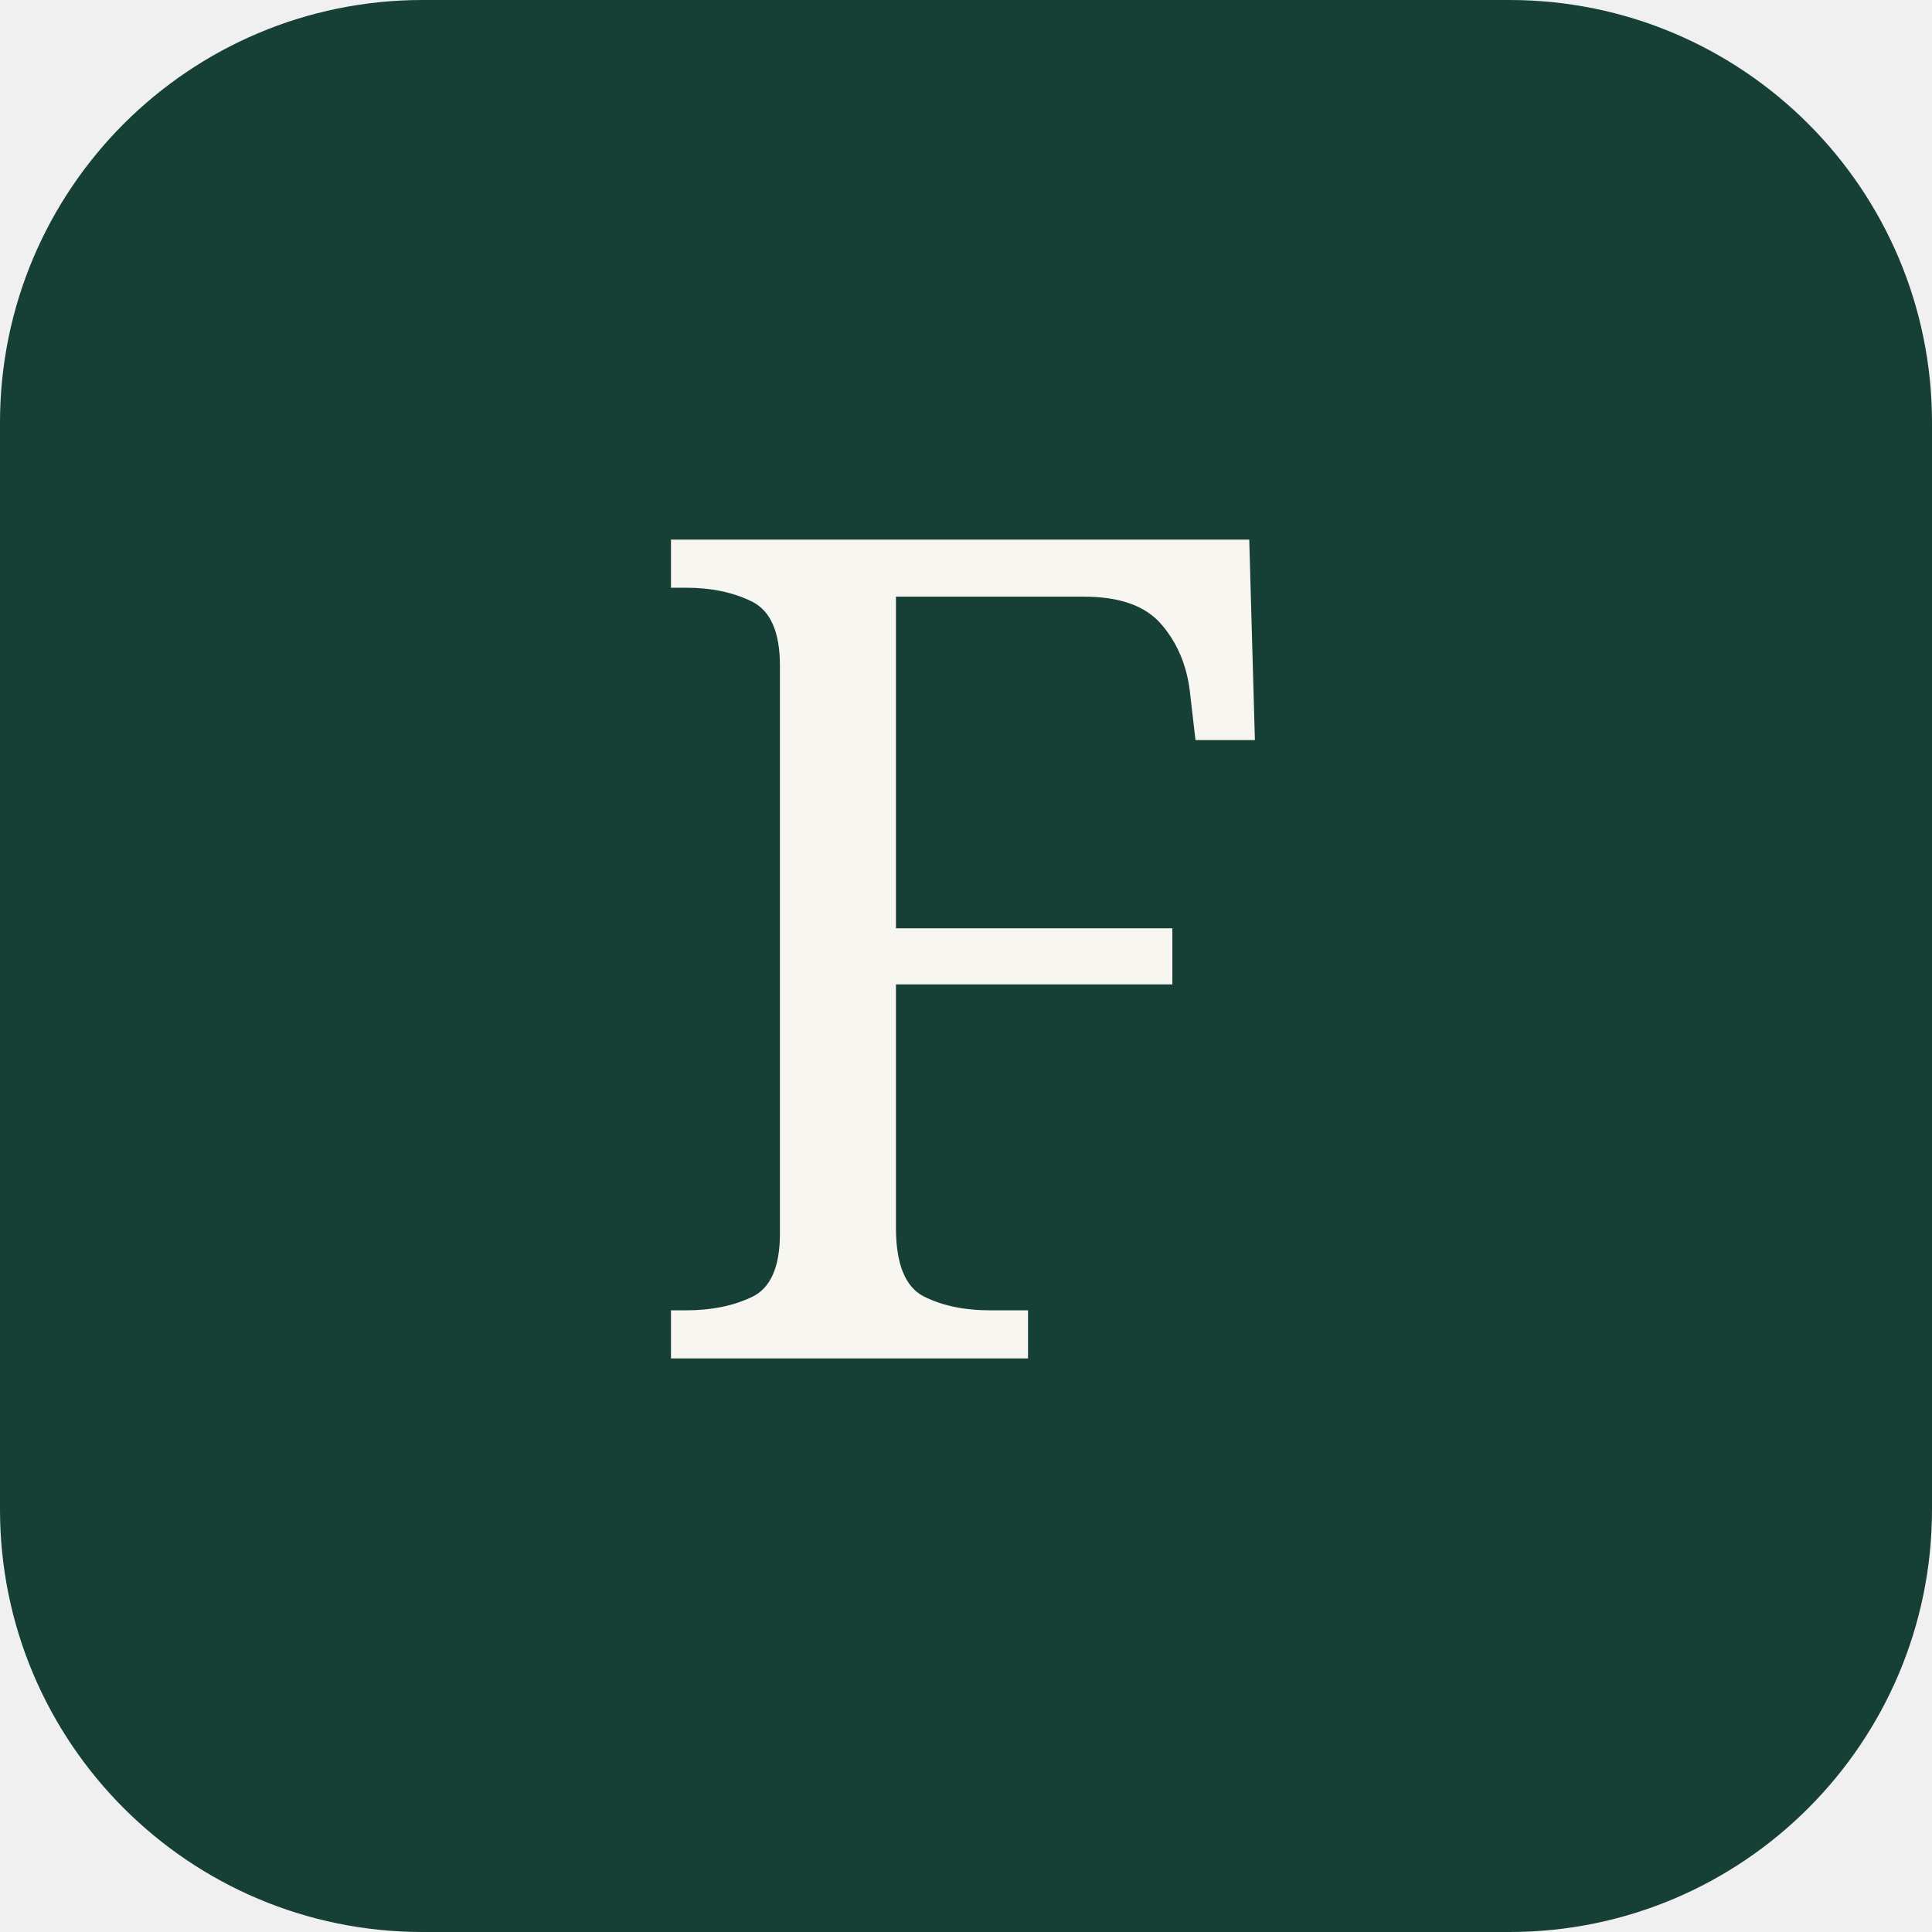
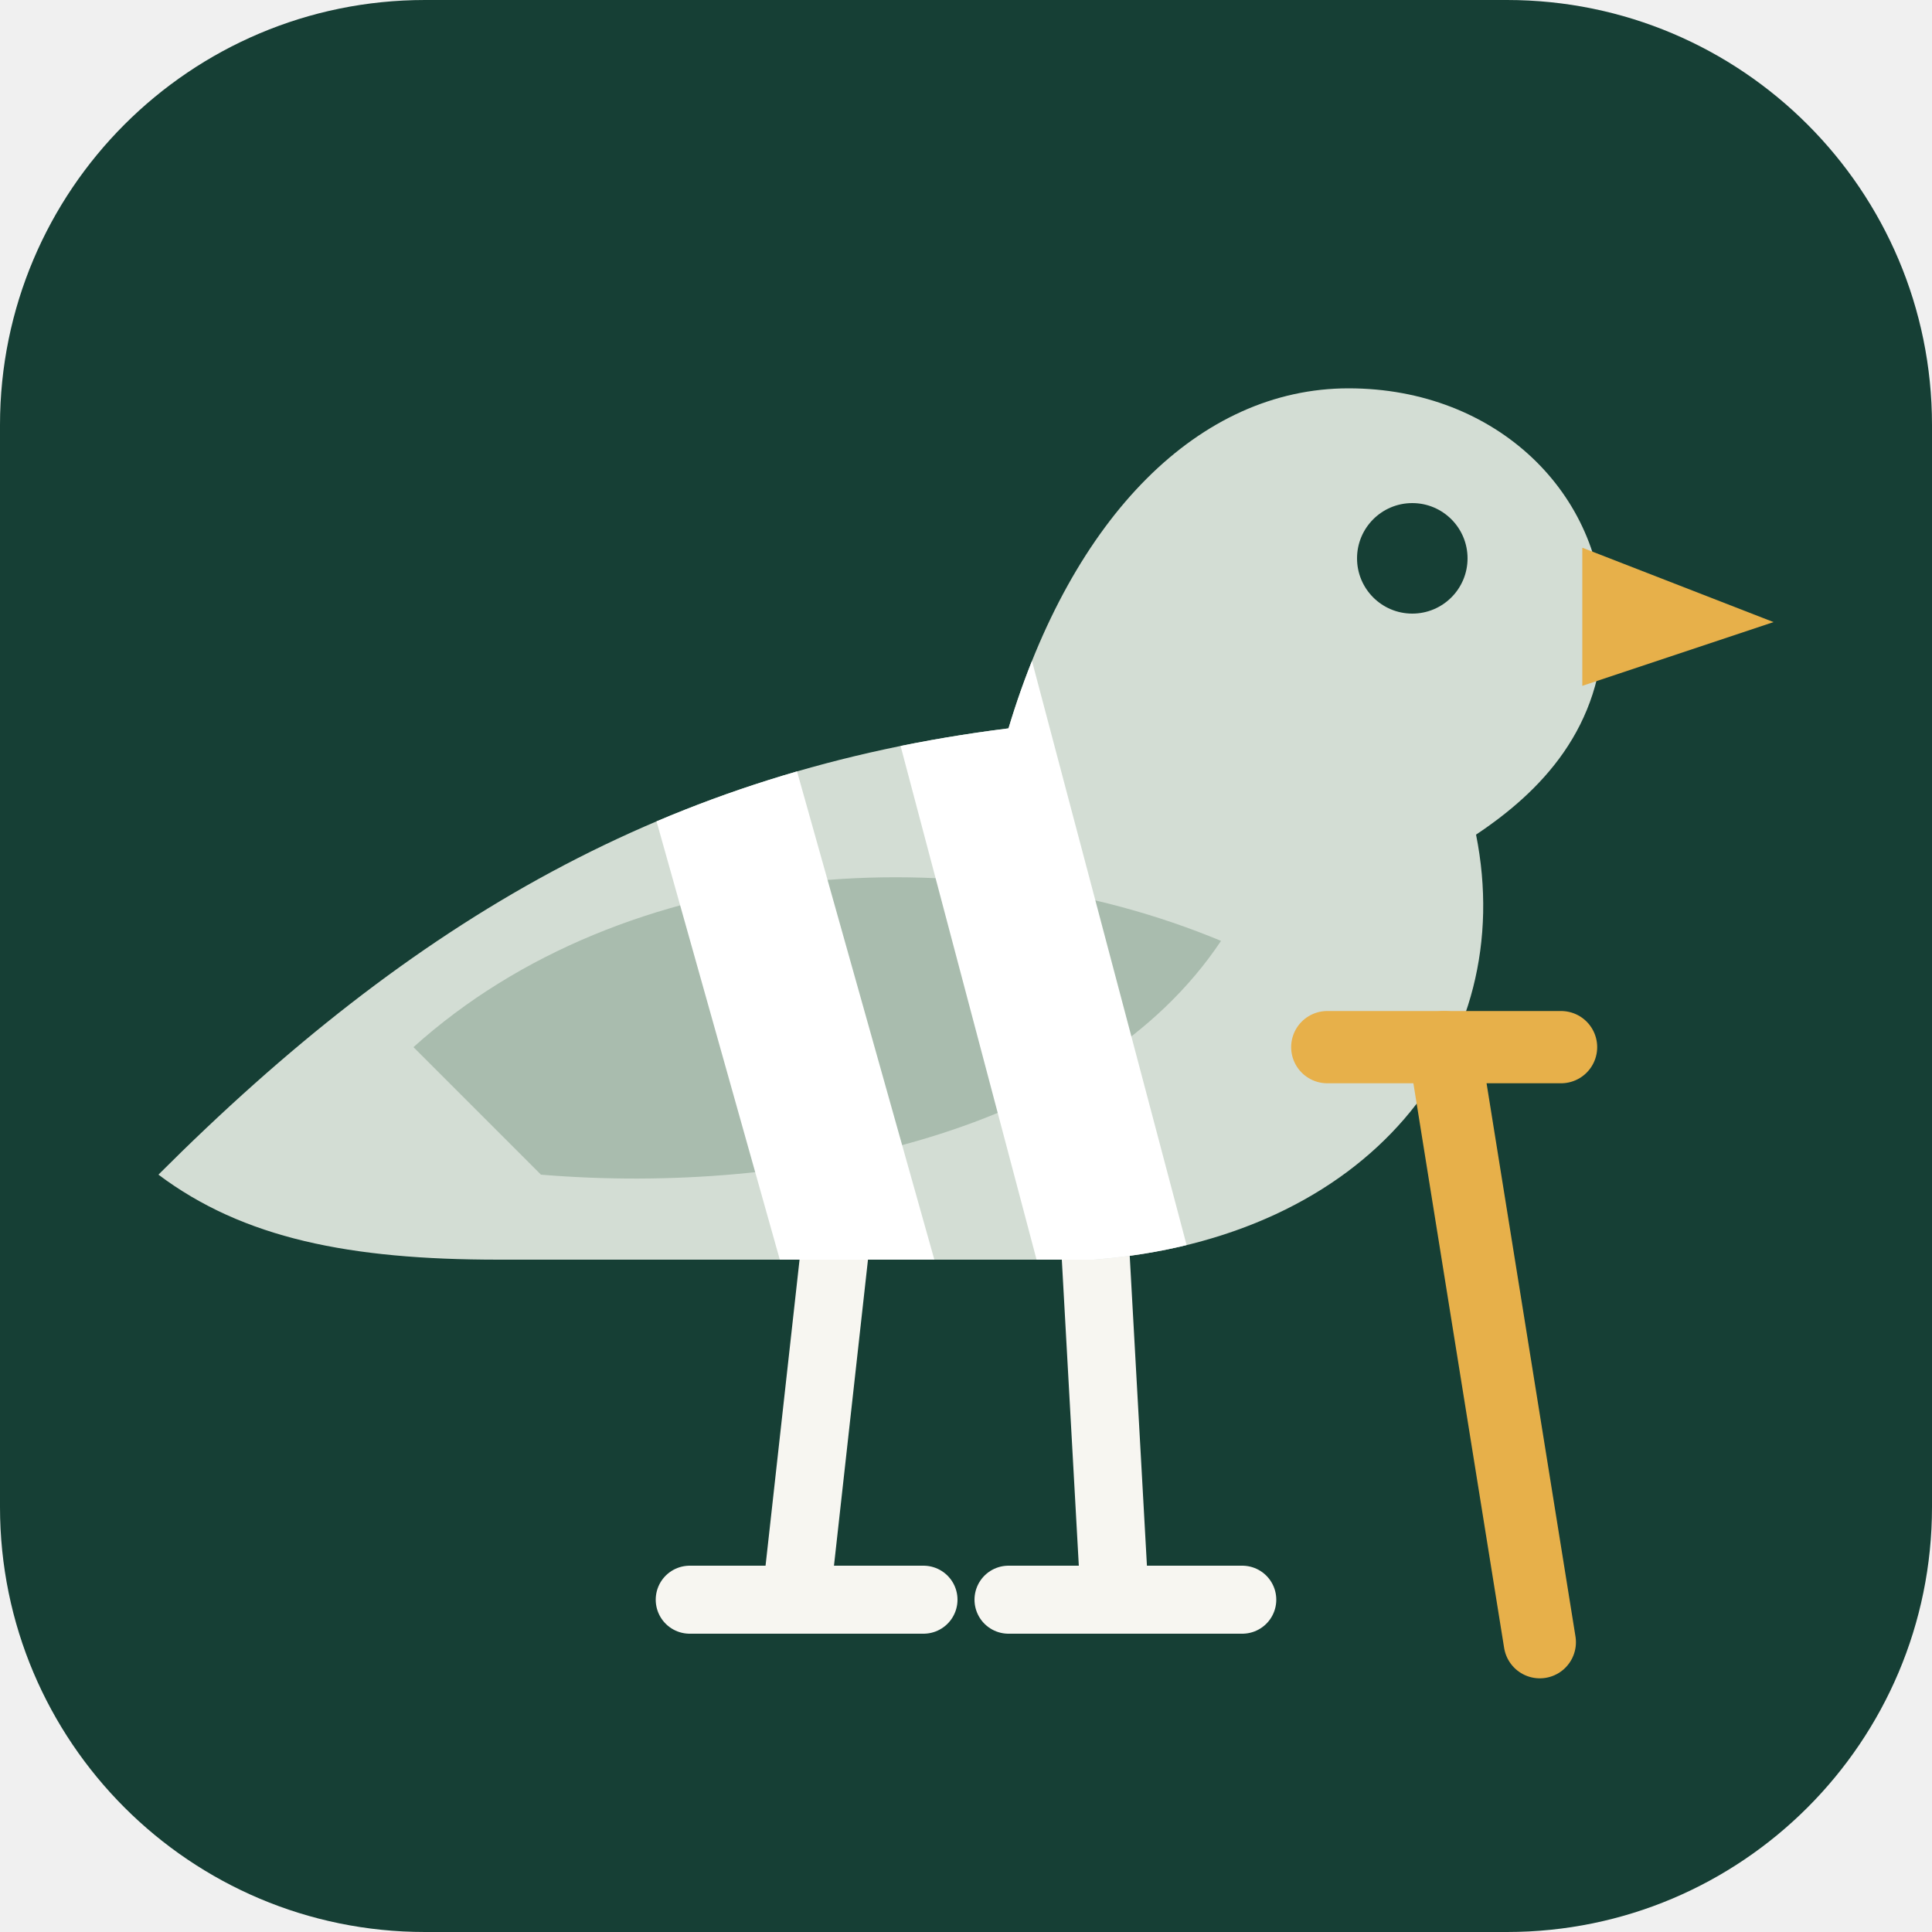
- <svg xmlns="http://www.w3.org/2000/svg" viewBox="0 0 64 64">
-   <rect width="64" height="64" rx="14" fill="#163f35" />
-   <text x="32" y="45" text-anchor="middle" font-family="Georgia, serif" font-size="38" fill="#f7f6f1">F</text>
+ <svg xmlns="http://www.w3.org/2000/svg" viewBox="0 0 100 100" role="img" aria-label="Fågelcentralen">
+   <defs>
+     <clipPath id="kropp">
+       <path d="M12 62 C 24 50, 36 43, 52 41 C 55 31, 61 25, 68 25 C 75 25, 80 30, 80 36 C 80 41, 77 44, 74 46 C 76 56, 69 65, 56 66 L 28 66 C 21 66, 16 65, 12 62 Z" />
+     </clipPath>
+   </defs>
+   <rect width="100" height="100" rx="22" fill="#163f35" />
+   <g transform="translate(50 52) scale(1.1) translate(-50 -54)">
+     <g stroke="#f7f6f1" stroke-width="3.2" stroke-linecap="round" fill="none">
+       <path d="M44 64 L42 82 M37 82 L48 82" />
+       <path d="M56 64 L57 82 M52 82 L63 82" />
+     </g>
+     <path d="M12 62 C 24 50, 36 43, 52 41 C 55 31, 61 25, 68 25 C 75 25, 80 30, 80 36 C 80 41, 77 44, 74 46 C 76 56, 69 65, 56 66 L 28 66 C 21 66, 16 65, 12 62 Z" fill="#d3ddd4" />
+     <path d="M24 56 C 34 47, 50 46, 62 51 C 56 60, 42 63, 30 62 Z" fill="#a9bcae" clip-path="url(#kropp)" />
+     <g clip-path="url(#kropp)">
+       <path d="M37 38 L46 70" stroke="#ffffff" stroke-width="7" />
+       <path d="M49 36 L58 70" stroke="#ffffff" stroke-width="7" />
+     </g>
+     <path d="M79 32.5 L88 36 L79 39 Z" fill="#e7b04a" />
+     <circle cx="71" cy="33" r="2.6" fill="#163f35" />
+     <g stroke="#e7b04a" stroke-width="3.4" stroke-linecap="round" fill="none">
+       <path d="M67 56 L78 56" />
+       <path d="M72.5 56 L77 84" />
+     </g>
+   </g>
</svg>
